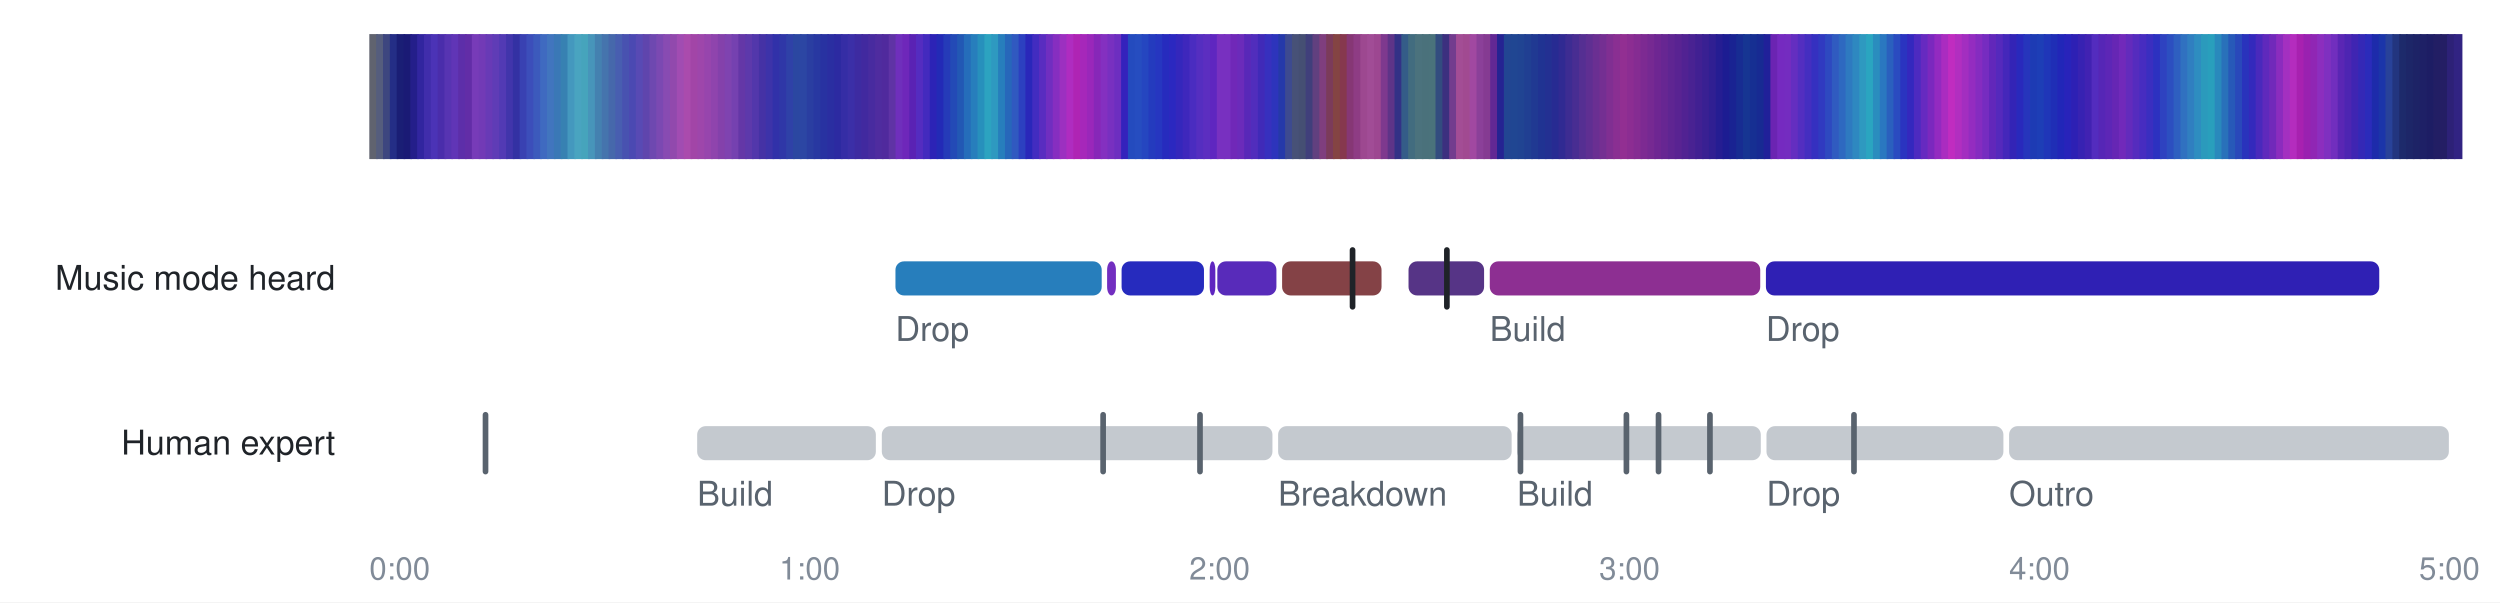
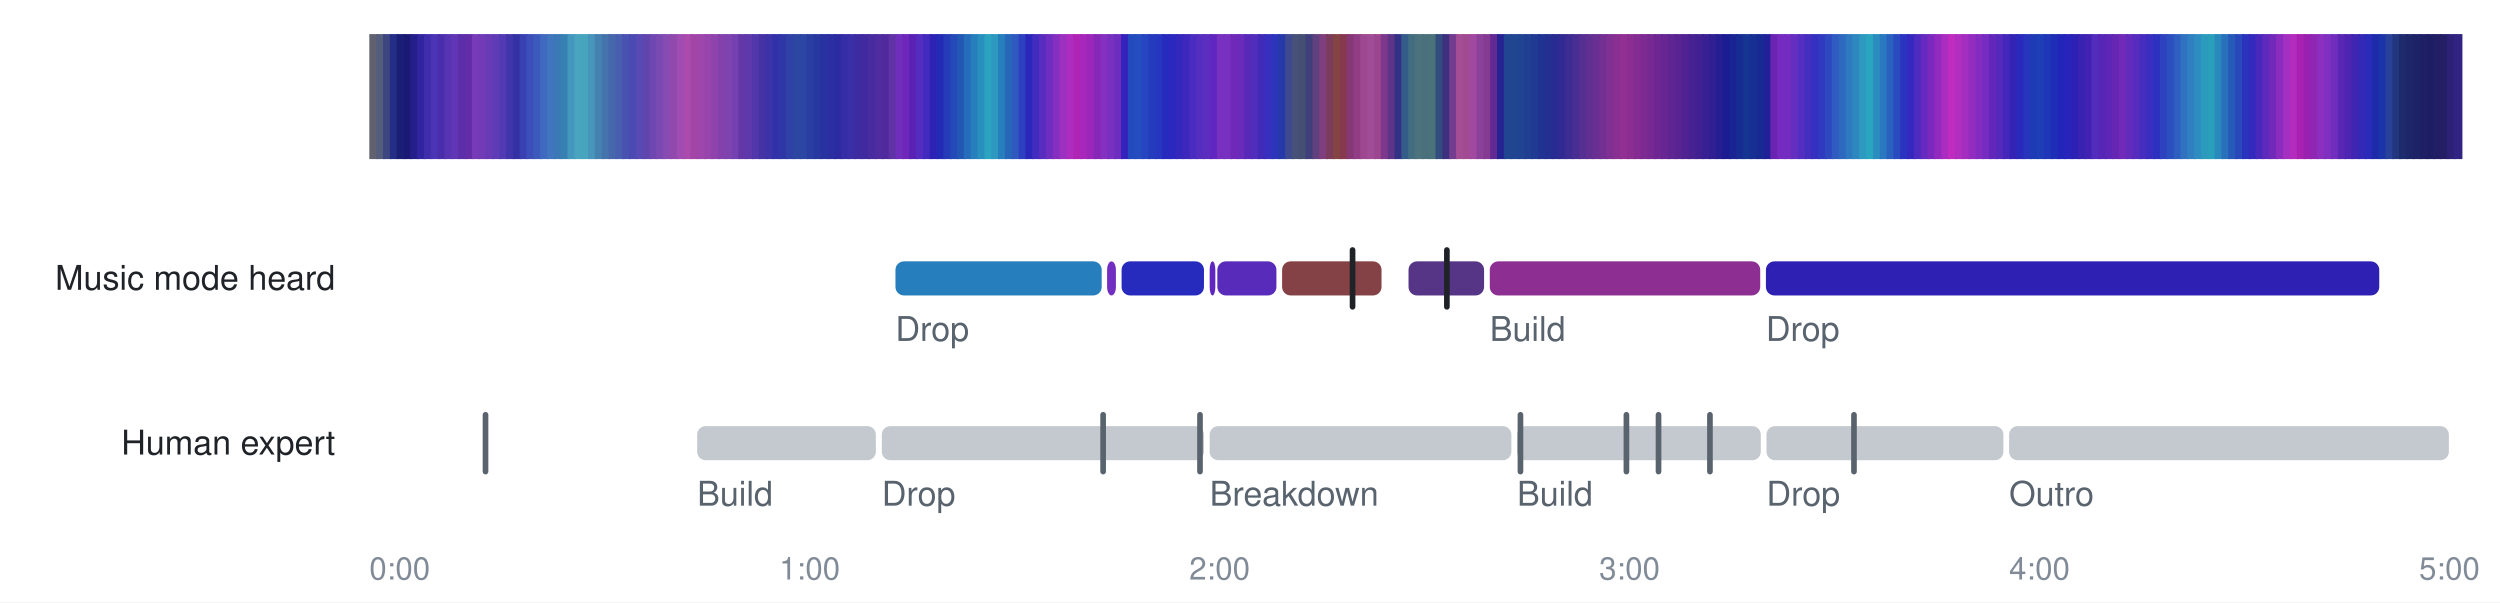
<svg xmlns="http://www.w3.org/2000/svg" width="880" height="212" viewBox="0 0 880 212" role="img" aria-label="Miss You: the light, music mode's sections and the human expert's marks">
  <style>text{font-family:-apple-system,BlinkMacSystemFont,'Segoe UI',Helvetica,Arial,sans-serif;fill:#59636e} .ink{fill:#1f2328} .muted{fill:#818b98}</style>
  <rect width="880" height="212" fill="#ffffff" />
  <g>
    <rect x="130.00" y="12" width="3.01" height="44" fill="#60636f" />
    <rect x="132.41" y="12" width="3.01" height="44" fill="#555d7d" />
    <rect x="134.81" y="12" width="3.01" height="44" fill="#3d467f" />
    <rect x="137.22" y="12" width="3.01" height="44" fill="#242e86" />
    <rect x="139.62" y="12" width="3.01" height="44" fill="#1a1e75" />
    <rect x="142.03" y="12" width="3.01" height="44" fill="#1a1a75" />
    <rect x="144.43" y="12" width="3.01" height="44" fill="#241e8a" />
    <rect x="146.84" y="12" width="3.01" height="44" fill="#31259f" />
    <rect x="149.25" y="12" width="3.01" height="44" fill="#402dab" />
    <rect x="151.65" y="12" width="3.01" height="44" fill="#4b33b6" />
    <rect x="154.06" y="12" width="3.01" height="44" fill="#4a2dab" />
    <rect x="156.46" y="12" width="3.01" height="44" fill="#5734b2" />
    <rect x="158.87" y="12" width="3.01" height="44" fill="#6035b6" />
    <rect x="161.27" y="12" width="3.01" height="44" fill="#5d2ea9" />
    <rect x="163.68" y="12" width="3.01" height="44" fill="#622da7" />
    <rect x="166.09" y="12" width="3.01" height="44" fill="#773bb8" />
    <rect x="168.49" y="12" width="3.01" height="44" fill="#723ab6" />
    <rect x="170.90" y="12" width="3.01" height="44" fill="#683ab6" />
    <rect x="173.30" y="12" width="3.01" height="44" fill="#5f3cb6" />
    <rect x="175.71" y="12" width="3.01" height="44" fill="#523ab4" />
    <rect x="178.12" y="12" width="3.01" height="44" fill="#4135ab" />
    <rect x="180.52" y="12" width="3.01" height="44" fill="#3331a3" />
    <rect x="182.93" y="12" width="3.01" height="44" fill="#3941b2" />
    <rect x="185.33" y="12" width="3.01" height="44" fill="#3c4eba" />
    <rect x="187.74" y="12" width="3.01" height="44" fill="#3c5abc" />
    <rect x="190.14" y="12" width="3.01" height="44" fill="#3f6ac0" />
    <rect x="192.55" y="12" width="3.01" height="44" fill="#4175be" />
    <rect x="194.96" y="12" width="3.01" height="44" fill="#3a78b6" />
    <rect x="197.36" y="12" width="3.01" height="44" fill="#3781b2" />
    <rect x="199.77" y="12" width="3.01" height="44" fill="#4498be" />
    <rect x="202.17" y="12" width="3.01" height="44" fill="#49a4c0" />
    <rect x="204.58" y="12" width="3.01" height="44" fill="#46a4bc" />
    <rect x="206.98" y="12" width="3.01" height="44" fill="#4795ba" />
    <rect x="209.39" y="12" width="3.01" height="44" fill="#4481b0" />
    <rect x="211.80" y="12" width="3.01" height="44" fill="#4574ad" />
    <rect x="214.20" y="12" width="3.01" height="44" fill="#4668ab" />
    <rect x="216.61" y="12" width="3.01" height="44" fill="#485eb0" />
    <rect x="219.01" y="12" width="3.01" height="44" fill="#4852b0" />
    <rect x="221.42" y="12" width="3.01" height="44" fill="#4b49b2" />
    <rect x="223.82" y="12" width="3.01" height="44" fill="#584ab4" />
    <rect x="226.23" y="12" width="3.01" height="44" fill="#5f45ad" />
    <rect x="228.64" y="12" width="3.01" height="44" fill="#6e48b0" />
    <rect x="231.04" y="12" width="3.01" height="44" fill="#7b49b2" />
    <rect x="233.45" y="12" width="3.01" height="44" fill="#884bb2" />
    <rect x="235.85" y="12" width="3.01" height="44" fill="#9149ad" />
    <rect x="238.26" y="12" width="3.01" height="44" fill="#a14cb2" />
    <rect x="240.67" y="12" width="3.01" height="44" fill="#aa4bad" />
    <rect x="243.07" y="12" width="3.01" height="44" fill="#a245a7" />
    <rect x="245.48" y="12" width="3.01" height="44" fill="#9e46ab" />
    <rect x="247.88" y="12" width="3.01" height="44" fill="#9745ad" />
    <rect x="250.29" y="12" width="3.01" height="44" fill="#8f44ad" />
    <rect x="252.69" y="12" width="3.01" height="44" fill="#8441ab" />
    <rect x="255.10" y="12" width="3.01" height="44" fill="#7f43b0" />
    <rect x="257.51" y="12" width="3.01" height="44" fill="#7541b0" />
    <rect x="259.91" y="12" width="3.01" height="44" fill="#6437a7" />
    <rect x="262.32" y="12" width="3.01" height="44" fill="#5d39ab" />
    <rect x="264.72" y="12" width="3.01" height="44" fill="#5237ab" />
    <rect x="267.13" y="12" width="3.01" height="44" fill="#4532a5" />
    <rect x="269.53" y="12" width="3.01" height="44" fill="#3d33a9" />
    <rect x="271.94" y="12" width="3.01" height="44" fill="#3131a9" />
    <rect x="274.35" y="12" width="3.01" height="44" fill="#2f37a7" />
    <rect x="276.75" y="12" width="3.01" height="44" fill="#2f41a7" />
    <rect x="279.16" y="12" width="3.01" height="44" fill="#2b47a1" />
    <rect x="281.56" y="12" width="3.01" height="44" fill="#2c46a3" />
    <rect x="283.97" y="12" width="3.01" height="44" fill="#2a3ea1" />
    <rect x="286.37" y="12" width="3.01" height="44" fill="#2838a1" />
    <rect x="288.78" y="12" width="3.01" height="44" fill="#2832a1" />
    <rect x="291.19" y="12" width="3.01" height="44" fill="#2a2ea1" />
    <rect x="293.59" y="12" width="3.01" height="44" fill="#2c2aa1" />
    <rect x="296.00" y="12" width="3.01" height="44" fill="#352da5" />
    <rect x="298.40" y="12" width="3.01" height="44" fill="#3b2fa7" />
    <rect x="300.81" y="12" width="3.01" height="44" fill="#3d2ba1" />
    <rect x="303.22" y="12" width="3.01" height="44" fill="#41299f" />
    <rect x="305.62" y="12" width="3.01" height="44" fill="#482b9f" />
    <rect x="308.03" y="12" width="3.01" height="44" fill="#4f2c9f" />
    <rect x="310.43" y="12" width="3.01" height="44" fill="#502a9d" />
    <rect x="312.84" y="12" width="3.01" height="44" fill="#5f33a5" />
    <rect x="315.24" y="12" width="3.01" height="44" fill="#6f2fbc" />
    <rect x="317.65" y="12" width="3.01" height="44" fill="#6e27ba" />
    <rect x="320.06" y="12" width="3.01" height="44" fill="#5a22b4" />
    <rect x="322.46" y="12" width="3.01" height="44" fill="#542cc0" />
    <rect x="324.87" y="12" width="3.01" height="44" fill="#432abe" />
    <rect x="327.27" y="12" width="3.01" height="44" fill="#2c23b6" />
    <rect x="329.68" y="12" width="3.01" height="44" fill="#232ab6" />
    <rect x="332.08" y="12" width="3.01" height="44" fill="#253bb8" />
    <rect x="334.49" y="12" width="3.01" height="44" fill="#234ab6" />
    <rect x="336.90" y="12" width="3.01" height="44" fill="#2258b4" />
    <rect x="339.30" y="12" width="3.01" height="44" fill="#256dba" />
    <rect x="341.71" y="12" width="3.01" height="44" fill="#277ebc" />
    <rect x="344.11" y="12" width="3.01" height="44" fill="#2790bc" />
    <rect x="346.52" y="12" width="3.01" height="44" fill="#2ca3c0" />
    <rect x="348.92" y="12" width="3.01" height="44" fill="#2e99c0" />
    <rect x="351.33" y="12" width="3.01" height="44" fill="#277ebc" />
    <rect x="353.74" y="12" width="3.01" height="44" fill="#2767ba" />
    <rect x="356.14" y="12" width="3.01" height="44" fill="#3059c0" />
    <rect x="358.55" y="12" width="3.01" height="44" fill="#2c40c0" />
    <rect x="360.95" y="12" width="3.01" height="44" fill="#2a27ba" />
    <rect x="363.36" y="12" width="3.01" height="44" fill="#422cc0" />
    <rect x="365.77" y="12" width="3.01" height="44" fill="#592cc0" />
    <rect x="368.17" y="12" width="3.01" height="44" fill="#702ec0" />
    <rect x="370.58" y="12" width="3.01" height="44" fill="#862ec0" />
    <rect x="372.98" y="12" width="3.01" height="44" fill="#9c30c0" />
    <rect x="375.39" y="12" width="3.01" height="44" fill="#af2cc0" />
    <rect x="377.79" y="12" width="3.01" height="44" fill="#af24b4" />
    <rect x="380.20" y="12" width="3.01" height="44" fill="#a627ba" />
    <rect x="382.61" y="12" width="3.01" height="44" fill="#9a27ba" />
    <rect x="385.01" y="12" width="3.01" height="44" fill="#8727b8" />
    <rect x="387.42" y="12" width="3.01" height="44" fill="#8430c0" />
    <rect x="389.82" y="12" width="3.01" height="44" fill="#7830c0" />
    <rect x="392.23" y="12" width="3.01" height="44" fill="#6d2ec0" />
    <rect x="394.63" y="12" width="3.01" height="44" fill="#3422bc" />
    <rect x="397.04" y="12" width="3.01" height="44" fill="#244bbe" />
    <rect x="399.45" y="12" width="3.01" height="44" fill="#264dc0" />
    <rect x="401.85" y="12" width="3.01" height="44" fill="#2546c0" />
    <rect x="404.26" y="12" width="3.01" height="44" fill="#243bbe" />
    <rect x="406.66" y="12" width="3.01" height="44" fill="#2636c0" />
    <rect x="409.07" y="12" width="3.01" height="44" fill="#262bbe" />
    <rect x="411.47" y="12" width="3.01" height="44" fill="#2b28c0" />
    <rect x="413.88" y="12" width="3.01" height="44" fill="#3427bc" />
    <rect x="416.29" y="12" width="3.01" height="44" fill="#3e27bc" />
    <rect x="418.69" y="12" width="3.01" height="44" fill="#4a2cc0" />
    <rect x="421.10" y="12" width="3.01" height="44" fill="#552ec0" />
    <rect x="423.50" y="12" width="3.01" height="44" fill="#5c2ec0" />
    <rect x="425.91" y="12" width="3.01" height="44" fill="#5f26c0" />
    <rect x="428.32" y="12" width="3.01" height="44" fill="#7830c0" />
    <rect x="430.72" y="12" width="3.01" height="44" fill="#7830c0" />
    <rect x="433.13" y="12" width="3.01" height="44" fill="#7028b8" />
    <rect x="435.53" y="12" width="3.01" height="44" fill="#6b2bba" />
    <rect x="437.94" y="12" width="3.01" height="44" fill="#5828b8" />
    <rect x="440.34" y="12" width="3.01" height="44" fill="#512dbc" />
    <rect x="442.75" y="12" width="3.01" height="44" fill="#402ab8" />
    <rect x="445.16" y="12" width="3.01" height="44" fill="#3730be" />
    <rect x="447.56" y="12" width="3.01" height="44" fill="#2d34bc" />
    <rect x="449.97" y="12" width="3.01" height="44" fill="#2539a9" />
    <rect x="452.37" y="12" width="3.01" height="44" fill="#3d4a90" />
    <rect x="454.78" y="12" width="3.01" height="44" fill="#475177" />
    <rect x="457.18" y="12" width="3.01" height="44" fill="#454f73" />
    <rect x="459.59" y="12" width="3.01" height="44" fill="#403f7b" />
    <rect x="462.00" y="12" width="3.01" height="44" fill="#61407f" />
    <rect x="464.40" y="12" width="3.01" height="44" fill="#7f3e7e" />
    <rect x="466.81" y="12" width="3.01" height="44" fill="#7b3b5a" />
    <rect x="469.21" y="12" width="3.01" height="44" fill="#844443" />
    <rect x="471.62" y="12" width="3.01" height="44" fill="#86384e" />
    <rect x="474.02" y="12" width="3.01" height="44" fill="#863775" />
-     <rect x="476.43" y="12" width="3.01" height="44" fill="#8e3c84" />
+     <rect x="476.43" y="12" width="3.01" height="44" fill="#903d86" />
    <rect x="478.84" y="12" width="3.01" height="44" fill="#9d4890" />
    <rect x="481.24" y="12" width="3.01" height="44" fill="#a14c96" />
-     <rect x="483.65" y="12" width="3.01" height="44" fill="#9d4791" />
-     <rect x="486.05" y="12" width="3.01" height="44" fill="#7e398e" />
+     <rect x="483.65" y="12" width="3.01" height="44" fill="#9b468f" />
+     <rect x="486.05" y="12" width="3.01" height="44" fill="#7d388c" />
    <rect x="488.46" y="12" width="3.01" height="44" fill="#5e3488" />
    <rect x="490.87" y="12" width="3.01" height="44" fill="#333186" />
    <rect x="493.27" y="12" width="3.01" height="44" fill="#345c88" />
    <rect x="495.68" y="12" width="3.01" height="44" fill="#426c7f" />
    <rect x="498.08" y="12" width="3.01" height="44" fill="#4b727d" />
    <rect x="500.49" y="12" width="3.01" height="44" fill="#4a717b" />
    <rect x="502.89" y="12" width="3.01" height="44" fill="#4a727b" />
    <rect x="505.30" y="12" width="3.01" height="44" fill="#334c7f" />
    <rect x="507.71" y="12" width="3.01" height="44" fill="#3c307f" />
    <rect x="510.11" y="12" width="3.01" height="44" fill="#733c8e" />
    <rect x="512.52" y="12" width="3.01" height="44" fill="#a34d95" />
    <rect x="514.92" y="12" width="3.01" height="44" fill="#a14a91" />
    <rect x="517.33" y="12" width="3.01" height="44" fill="#a148a1" />
    <rect x="519.73" y="12" width="3.01" height="44" fill="#8b4099" />
    <rect x="522.14" y="12" width="3.01" height="44" fill="#853b92" />
    <rect x="524.55" y="12" width="3.01" height="44" fill="#622894" />
    <rect x="526.95" y="12" width="3.01" height="44" fill="#252392" />
    <rect x="529.36" y="12" width="3.01" height="44" fill="#224592" />
    <rect x="531.76" y="12" width="3.01" height="44" fill="#204692" />
    <rect x="534.17" y="12" width="3.01" height="44" fill="#204492" />
    <rect x="536.57" y="12" width="3.01" height="44" fill="#203f92" />
    <rect x="538.98" y="12" width="3.01" height="44" fill="#203992" />
    <rect x="541.39" y="12" width="3.01" height="44" fill="#203392" />
    <rect x="543.79" y="12" width="3.01" height="44" fill="#233092" />
    <rect x="546.20" y="12" width="3.01" height="44" fill="#272b92" />
    <rect x="548.60" y="12" width="3.01" height="44" fill="#302a92" />
    <rect x="551.01" y="12" width="3.01" height="44" fill="#3d2c92" />
    <rect x="553.42" y="12" width="3.01" height="44" fill="#482d92" />
    <rect x="555.82" y="12" width="3.01" height="44" fill="#552f92" />
    <rect x="558.23" y="12" width="3.01" height="44" fill="#5f2f92" />
    <rect x="560.63" y="12" width="3.01" height="44" fill="#6a2f92" />
    <rect x="563.04" y="12" width="3.01" height="44" fill="#742f92" />
    <rect x="565.44" y="12" width="3.01" height="44" fill="#802f92" />
    <rect x="567.85" y="12" width="3.01" height="44" fill="#8a2f92" />
    <rect x="570.26" y="12" width="3.01" height="44" fill="#922f92" />
    <rect x="572.66" y="12" width="3.01" height="44" fill="#8c2d92" />
    <rect x="575.07" y="12" width="3.01" height="44" fill="#852c92" />
    <rect x="577.47" y="12" width="3.01" height="44" fill="#7d2a92" />
    <rect x="579.88" y="12" width="3.01" height="44" fill="#762992" />
    <rect x="582.28" y="12" width="3.01" height="44" fill="#6e2692" />
    <rect x="584.69" y="12" width="3.01" height="44" fill="#672692" />
    <rect x="587.10" y="12" width="3.01" height="44" fill="#5f2592" />
    <rect x="589.50" y="12" width="3.01" height="44" fill="#592392" />
    <rect x="591.91" y="12" width="3.01" height="44" fill="#512292" />
    <rect x="594.31" y="12" width="3.01" height="44" fill="#492292" />
    <rect x="596.72" y="12" width="3.01" height="44" fill="#412092" />
    <rect x="599.12" y="12" width="3.01" height="44" fill="#392092" />
    <rect x="601.53" y="12" width="3.01" height="44" fill="#301f92" />
    <rect x="603.94" y="12" width="3.01" height="44" fill="#251d92" />
    <rect x="606.34" y="12" width="3.01" height="44" fill="#1c1c92" />
    <rect x="608.75" y="12" width="3.01" height="44" fill="#192392" />
    <rect x="611.15" y="12" width="3.01" height="44" fill="#172c92" />
    <rect x="613.56" y="12" width="3.01" height="44" fill="#163592" />
    <rect x="615.97" y="12" width="3.01" height="44" fill="#162f92" />
    <rect x="618.37" y="12" width="3.01" height="44" fill="#172a92" />
    <rect x="620.78" y="12" width="3.01" height="44" fill="#202099" />
    <rect x="623.18" y="12" width="3.01" height="44" fill="#6b24b2" />
    <rect x="625.59" y="12" width="3.01" height="44" fill="#752ac0" />
    <rect x="627.99" y="12" width="3.01" height="44" fill="#742cc0" />
    <rect x="630.40" y="12" width="3.01" height="44" fill="#642ec0" />
    <rect x="632.81" y="12" width="3.01" height="44" fill="#532ec0" />
    <rect x="635.21" y="12" width="3.01" height="44" fill="#442ec0" />
    <rect x="637.62" y="12" width="3.01" height="44" fill="#3530c0" />
    <rect x="640.02" y="12" width="3.01" height="44" fill="#303ac0" />
    <rect x="642.43" y="12" width="3.01" height="44" fill="#2e49c0" />
    <rect x="644.83" y="12" width="3.01" height="44" fill="#305bc0" />
    <rect x="647.24" y="12" width="3.01" height="44" fill="#2e69c0" />
    <rect x="649.65" y="12" width="3.01" height="44" fill="#2e7ac0" />
    <rect x="652.05" y="12" width="3.01" height="44" fill="#2e88c0" />
    <rect x="654.46" y="12" width="3.01" height="44" fill="#2e99c0" />
    <rect x="656.86" y="12" width="3.01" height="44" fill="#2aa5c0" />
    <rect x="659.27" y="12" width="3.01" height="44" fill="#2a8dbe" />
    <rect x="661.67" y="12" width="3.01" height="44" fill="#2a78c0" />
    <rect x="664.08" y="12" width="3.01" height="44" fill="#2a60be" />
    <rect x="666.49" y="12" width="3.01" height="44" fill="#2a4bc0" />
    <rect x="668.89" y="12" width="3.01" height="44" fill="#2a34c0" />
    <rect x="671.30" y="12" width="3.01" height="44" fill="#3428be" />
    <rect x="673.70" y="12" width="3.01" height="44" fill="#4d2ac0" />
    <rect x="676.11" y="12" width="3.01" height="44" fill="#662ac0" />
    <rect x="678.52" y="12" width="3.01" height="44" fill="#7b28be" />
    <rect x="680.92" y="12" width="3.01" height="44" fill="#932ac0" />
    <rect x="683.33" y="12" width="3.01" height="44" fill="#aa2cc0" />
    <rect x="685.73" y="12" width="3.01" height="44" fill="#c02cc0" />
    <rect x="688.14" y="12" width="3.01" height="44" fill="#b22ec0" />
    <rect x="690.54" y="12" width="3.01" height="44" fill="#a32ec0" />
    <rect x="692.95" y="12" width="3.01" height="44" fill="#942cc0" />
    <rect x="695.36" y="12" width="3.01" height="44" fill="#852cc0" />
    <rect x="697.76" y="12" width="3.01" height="44" fill="#762cc0" />
    <rect x="700.17" y="12" width="3.01" height="44" fill="#6227ba" />
    <rect x="702.57" y="12" width="3.01" height="44" fill="#5529bc" />
    <rect x="704.98" y="12" width="3.01" height="44" fill="#4427ba" />
    <rect x="707.38" y="12" width="3.01" height="44" fill="#3324b6" />
    <rect x="709.79" y="12" width="3.01" height="44" fill="#2929bc" />
    <rect x="712.20" y="12" width="3.01" height="44" fill="#2635bc" />
    <rect x="714.60" y="12" width="3.01" height="44" fill="#1d3bb4" />
    <rect x="717.01" y="12" width="3.01" height="44" fill="#1d3eb6" />
    <rect x="719.41" y="12" width="3.01" height="44" fill="#1f36b8" />
    <rect x="721.82" y="12" width="3.01" height="44" fill="#1f2eb6" />
    <rect x="724.22" y="12" width="3.01" height="44" fill="#2126b8" />
    <rect x="726.63" y="12" width="3.01" height="44" fill="#2823ba" />
    <rect x="729.04" y="12" width="3.01" height="44" fill="#2d20b4" />
    <rect x="731.44" y="12" width="3.01" height="44" fill="#3722b2" />
    <rect x="733.85" y="12" width="3.01" height="44" fill="#4122b2" />
    <rect x="736.25" y="12" width="3.01" height="44" fill="#532cbe" />
    <rect x="738.66" y="12" width="3.01" height="44" fill="#5626b6" />
    <rect x="741.07" y="12" width="3.01" height="44" fill="#5d26b6" />
    <rect x="743.47" y="12" width="3.01" height="44" fill="#6626b4" />
    <rect x="745.88" y="12" width="3.01" height="44" fill="#7129ba" />
    <rect x="748.28" y="12" width="3.01" height="44" fill="#632bbc" />
    <rect x="750.69" y="12" width="3.01" height="44" fill="#552cbe" />
    <rect x="753.09" y="12" width="3.01" height="44" fill="#472cc0" />
    <rect x="755.50" y="12" width="3.01" height="44" fill="#3a2ec0" />
    <rect x="757.91" y="12" width="3.01" height="44" fill="#2c31c0" />
    <rect x="760.31" y="12" width="3.01" height="44" fill="#2e42c0" />
    <rect x="762.72" y="12" width="3.01" height="44" fill="#2c4fc0" />
    <rect x="765.12" y="12" width="3.01" height="44" fill="#2e5fc0" />
    <rect x="767.53" y="12" width="3.01" height="44" fill="#3071c0" />
    <rect x="769.93" y="12" width="3.01" height="44" fill="#307fc0" />
    <rect x="772.34" y="12" width="3.01" height="44" fill="#2e8dc0" />
    <rect x="774.75" y="12" width="3.01" height="44" fill="#2b9abc" />
    <rect x="777.15" y="12" width="3.01" height="44" fill="#299fbc" />
    <rect x="779.56" y="12" width="3.01" height="44" fill="#2989bc" />
    <rect x="781.96" y="12" width="3.01" height="44" fill="#2971ba" />
    <rect x="784.37" y="12" width="3.01" height="44" fill="#2759b8" />
    <rect x="786.77" y="12" width="3.01" height="44" fill="#2948ba" />
    <rect x="789.18" y="12" width="3.01" height="44" fill="#2933bc" />
    <rect x="791.59" y="12" width="3.01" height="44" fill="#3329bc" />
    <rect x="793.99" y="12" width="3.01" height="44" fill="#4929bc" />
    <rect x="796.40" y="12" width="3.01" height="44" fill="#5f29bc" />
    <rect x="798.80" y="12" width="3.01" height="44" fill="#7129ba" />
    <rect x="801.21" y="12" width="3.01" height="44" fill="#8b2cbe" />
    <rect x="803.62" y="12" width="3.01" height="44" fill="#a330c0" />
    <rect x="806.02" y="12" width="3.01" height="44" fill="#b42cbe" />
    <rect x="808.43" y="12" width="3.01" height="44" fill="#a821b0" />
    <rect x="810.83" y="12" width="3.01" height="44" fill="#9a21b0" />
    <rect x="813.24" y="12" width="3.01" height="44" fill="#9026b4" />
    <rect x="815.64" y="12" width="3.01" height="44" fill="#8c2ebe" />
    <rect x="818.05" y="12" width="3.01" height="44" fill="#7f30c0" />
    <rect x="820.46" y="12" width="3.01" height="44" fill="#712ebe" />
    <rect x="822.86" y="12" width="3.01" height="44" fill="#5a26b4" />
    <rect x="825.27" y="12" width="3.01" height="44" fill="#4d25b2" />
    <rect x="827.67" y="12" width="3.01" height="44" fill="#3f25b2" />
    <rect x="830.08" y="12" width="3.01" height="44" fill="#3428b6" />
    <rect x="832.48" y="12" width="3.01" height="44" fill="#2b2bba" />
    <rect x="834.89" y="12" width="3.01" height="44" fill="#1d2bab" />
    <rect x="837.30" y="12" width="3.01" height="44" fill="#1b35a9" />
    <rect x="839.70" y="12" width="3.01" height="44" fill="#284299" />
    <rect x="842.11" y="12" width="3.01" height="44" fill="#22357f" />
    <rect x="844.51" y="12" width="3.01" height="44" fill="#1d2a6b" />
    <rect x="846.92" y="12" width="3.01" height="44" fill="#1d2668" />
    <rect x="849.32" y="12" width="3.01" height="44" fill="#1d2366" />
    <rect x="851.73" y="12" width="3.01" height="44" fill="#1e2066" />
    <rect x="854.14" y="12" width="3.01" height="44" fill="#1d1d64" />
    <rect x="856.54" y="12" width="3.01" height="44" fill="#221e64" />
    <rect x="858.95" y="12" width="3.01" height="44" fill="#241e64" />
    <rect x="861.35" y="12" width="3.01" height="44" fill="#2d2177" />
    <rect x="863.76" y="12" width="3.01" height="44" fill="#312382" />
  </g>
  <text x="118" y="102" font-size="12" text-anchor="end" class="ink">Music mode heard</text>
  <text x="118" y="160" font-size="12" text-anchor="end" class="ink">Human expert</text>
  <rect x="315.2" y="92" width="72.6" height="12" rx="3" fill="#277ebc" />
  <text x="315.2" y="120" font-size="12">Drop</text>
  <rect x="389.7" y="92" width="3.1" height="12" rx="3" fill="#722ec0" />
  <rect x="394.8" y="92" width="29.0" height="12" rx="3" fill="#262bbe" />
  <rect x="425.8" y="92" width="2.0" height="12" rx="3" fill="#5f26c0" />
  <rect x="428.5" y="92" width="20.8" height="12" rx="3" fill="#582bba" />
  <rect x="451.3" y="92" width="35.0" height="12" rx="3" fill="#844246" />
  <rect x="495.8" y="92" width="26.6" height="12" rx="3" fill="#563486" />
  <rect x="524.4" y="92" width="95.2" height="12" rx="3" fill="#8d2f92" />
  <text x="524.4" y="120" font-size="12">Build</text>
  <rect x="621.6" y="92" width="215.9" height="12" rx="3" fill="#2f20b4" />
  <text x="621.6" y="120" font-size="12">Drop</text>
  <rect x="475.1" y="87" width="2" height="22" rx="1" fill="#1f2328" />
  <rect x="508.3" y="87" width="2" height="22" rx="1" fill="#1f2328" />
  <rect x="245.4" y="150" width="62.9" height="12" rx="3" fill="#c4c9cf" />
  <text x="245.4" y="178" font-size="12">Build</text>
-   <rect x="310.4" y="150" width="137.5" height="12" rx="3" fill="#c4c9cf" />
+   <rect x="310.4" y="150" width="113.4" height="12" rx="3" fill="#c4c9cf" />
  <text x="310.4" y="178" font-size="12">Drop</text>
-   <rect x="449.9" y="150" width="82.2" height="12" rx="3" fill="#c4c9cf" />
-   <text x="449.9" y="178" font-size="12">Breakdown</text>
+   <rect x="425.8" y="150" width="106.2" height="12" rx="3" fill="#c4c9cf" />
+   <text x="425.8" y="178" font-size="12">Breakdown</text>
  <rect x="534.0" y="150" width="85.8" height="12" rx="3" fill="#c4c9cf" />
  <text x="534.0" y="178" font-size="12">Build</text>
  <rect x="621.8" y="150" width="83.4" height="12" rx="3" fill="#c4c9cf" />
  <text x="621.8" y="178" font-size="12">Drop</text>
  <rect x="707.2" y="150" width="154.8" height="12" rx="3" fill="#c4c9cf" />
  <text x="707.2" y="178" font-size="12">Outro</text>
  <rect x="169.9" y="145" width="2" height="22" rx="1" fill="#59636e" />
  <rect x="387.3" y="145" width="2" height="22" rx="1" fill="#59636e" />
  <rect x="421.4" y="145" width="2" height="22" rx="1" fill="#59636e" />
  <rect x="534.2" y="145" width="2" height="22" rx="1" fill="#59636e" />
  <rect x="571.5" y="145" width="2" height="22" rx="1" fill="#59636e" />
  <rect x="582.8" y="145" width="2" height="22" rx="1" fill="#59636e" />
  <rect x="600.9" y="145" width="2" height="22" rx="1" fill="#59636e" />
  <rect x="651.6" y="145" width="2" height="22" rx="1" fill="#59636e" />
  <text x="130.0" y="204" font-size="11" class="muted">0:00</text>
  <text x="274.3" y="204" font-size="11" class="muted">1:00</text>
  <text x="418.6" y="204" font-size="11" class="muted">2:00</text>
  <text x="562.9" y="204" font-size="11" class="muted">3:00</text>
  <text x="707.2" y="204" font-size="11" class="muted">4:00</text>
  <text x="851.5" y="204" font-size="11" class="muted">5:00</text>
</svg>
